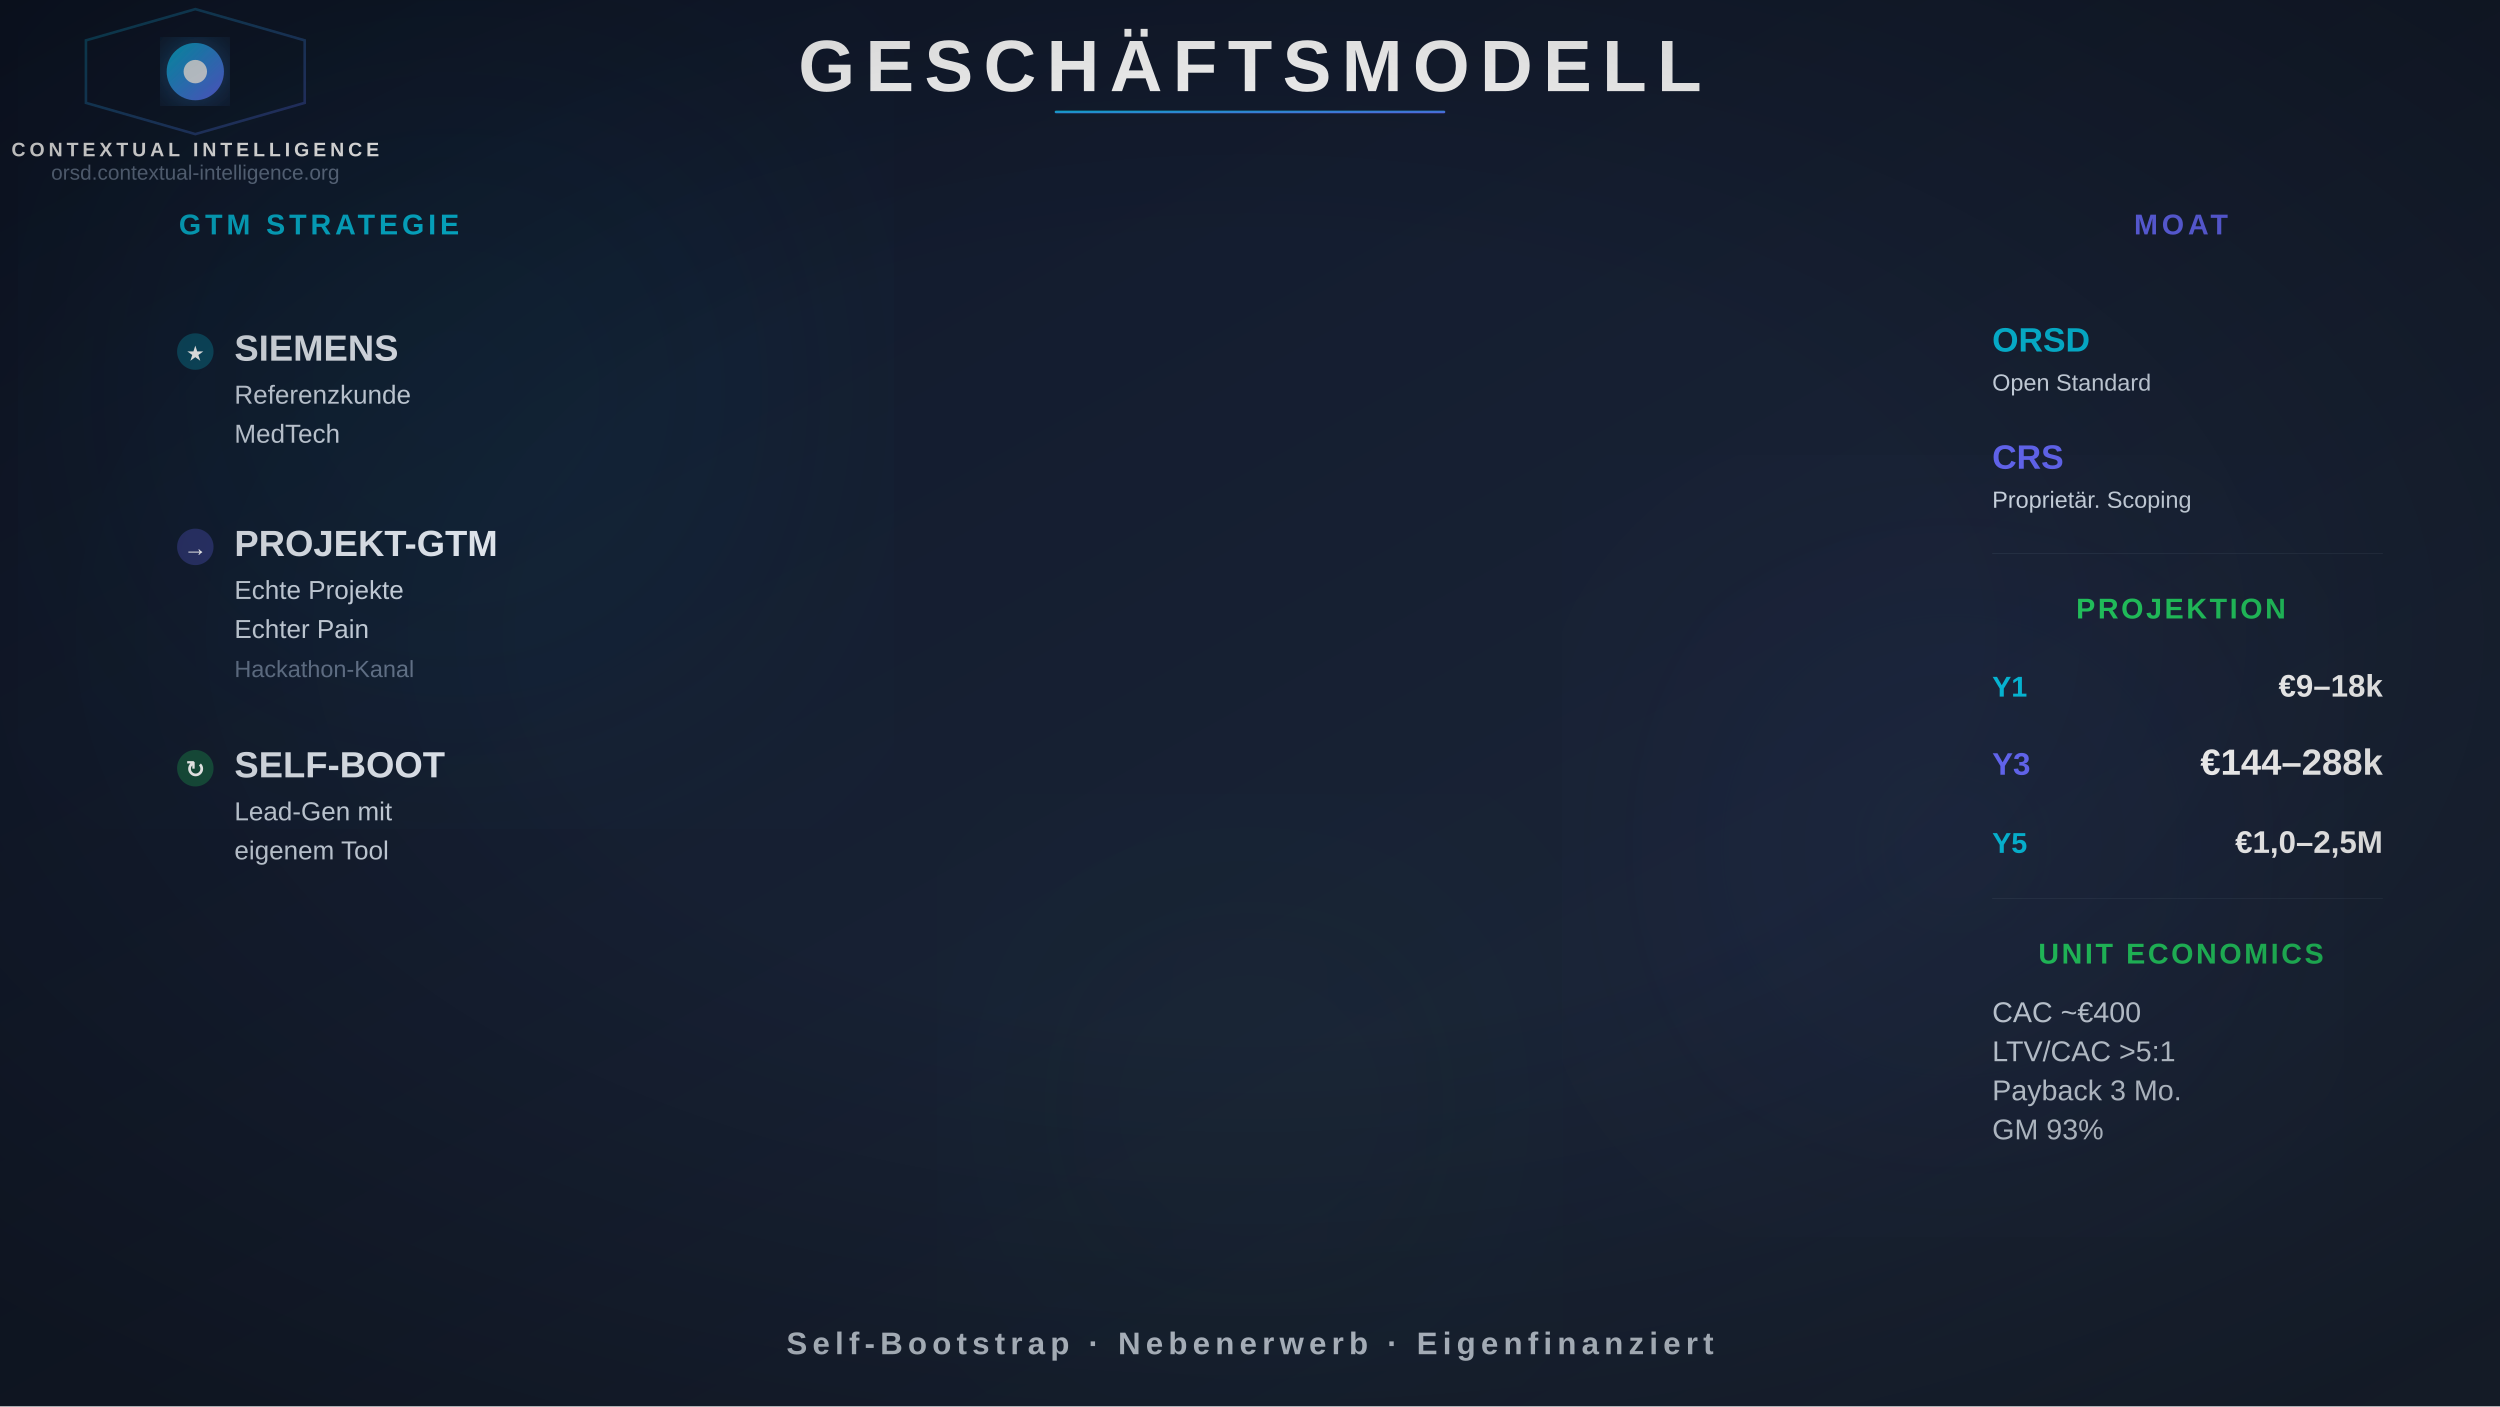
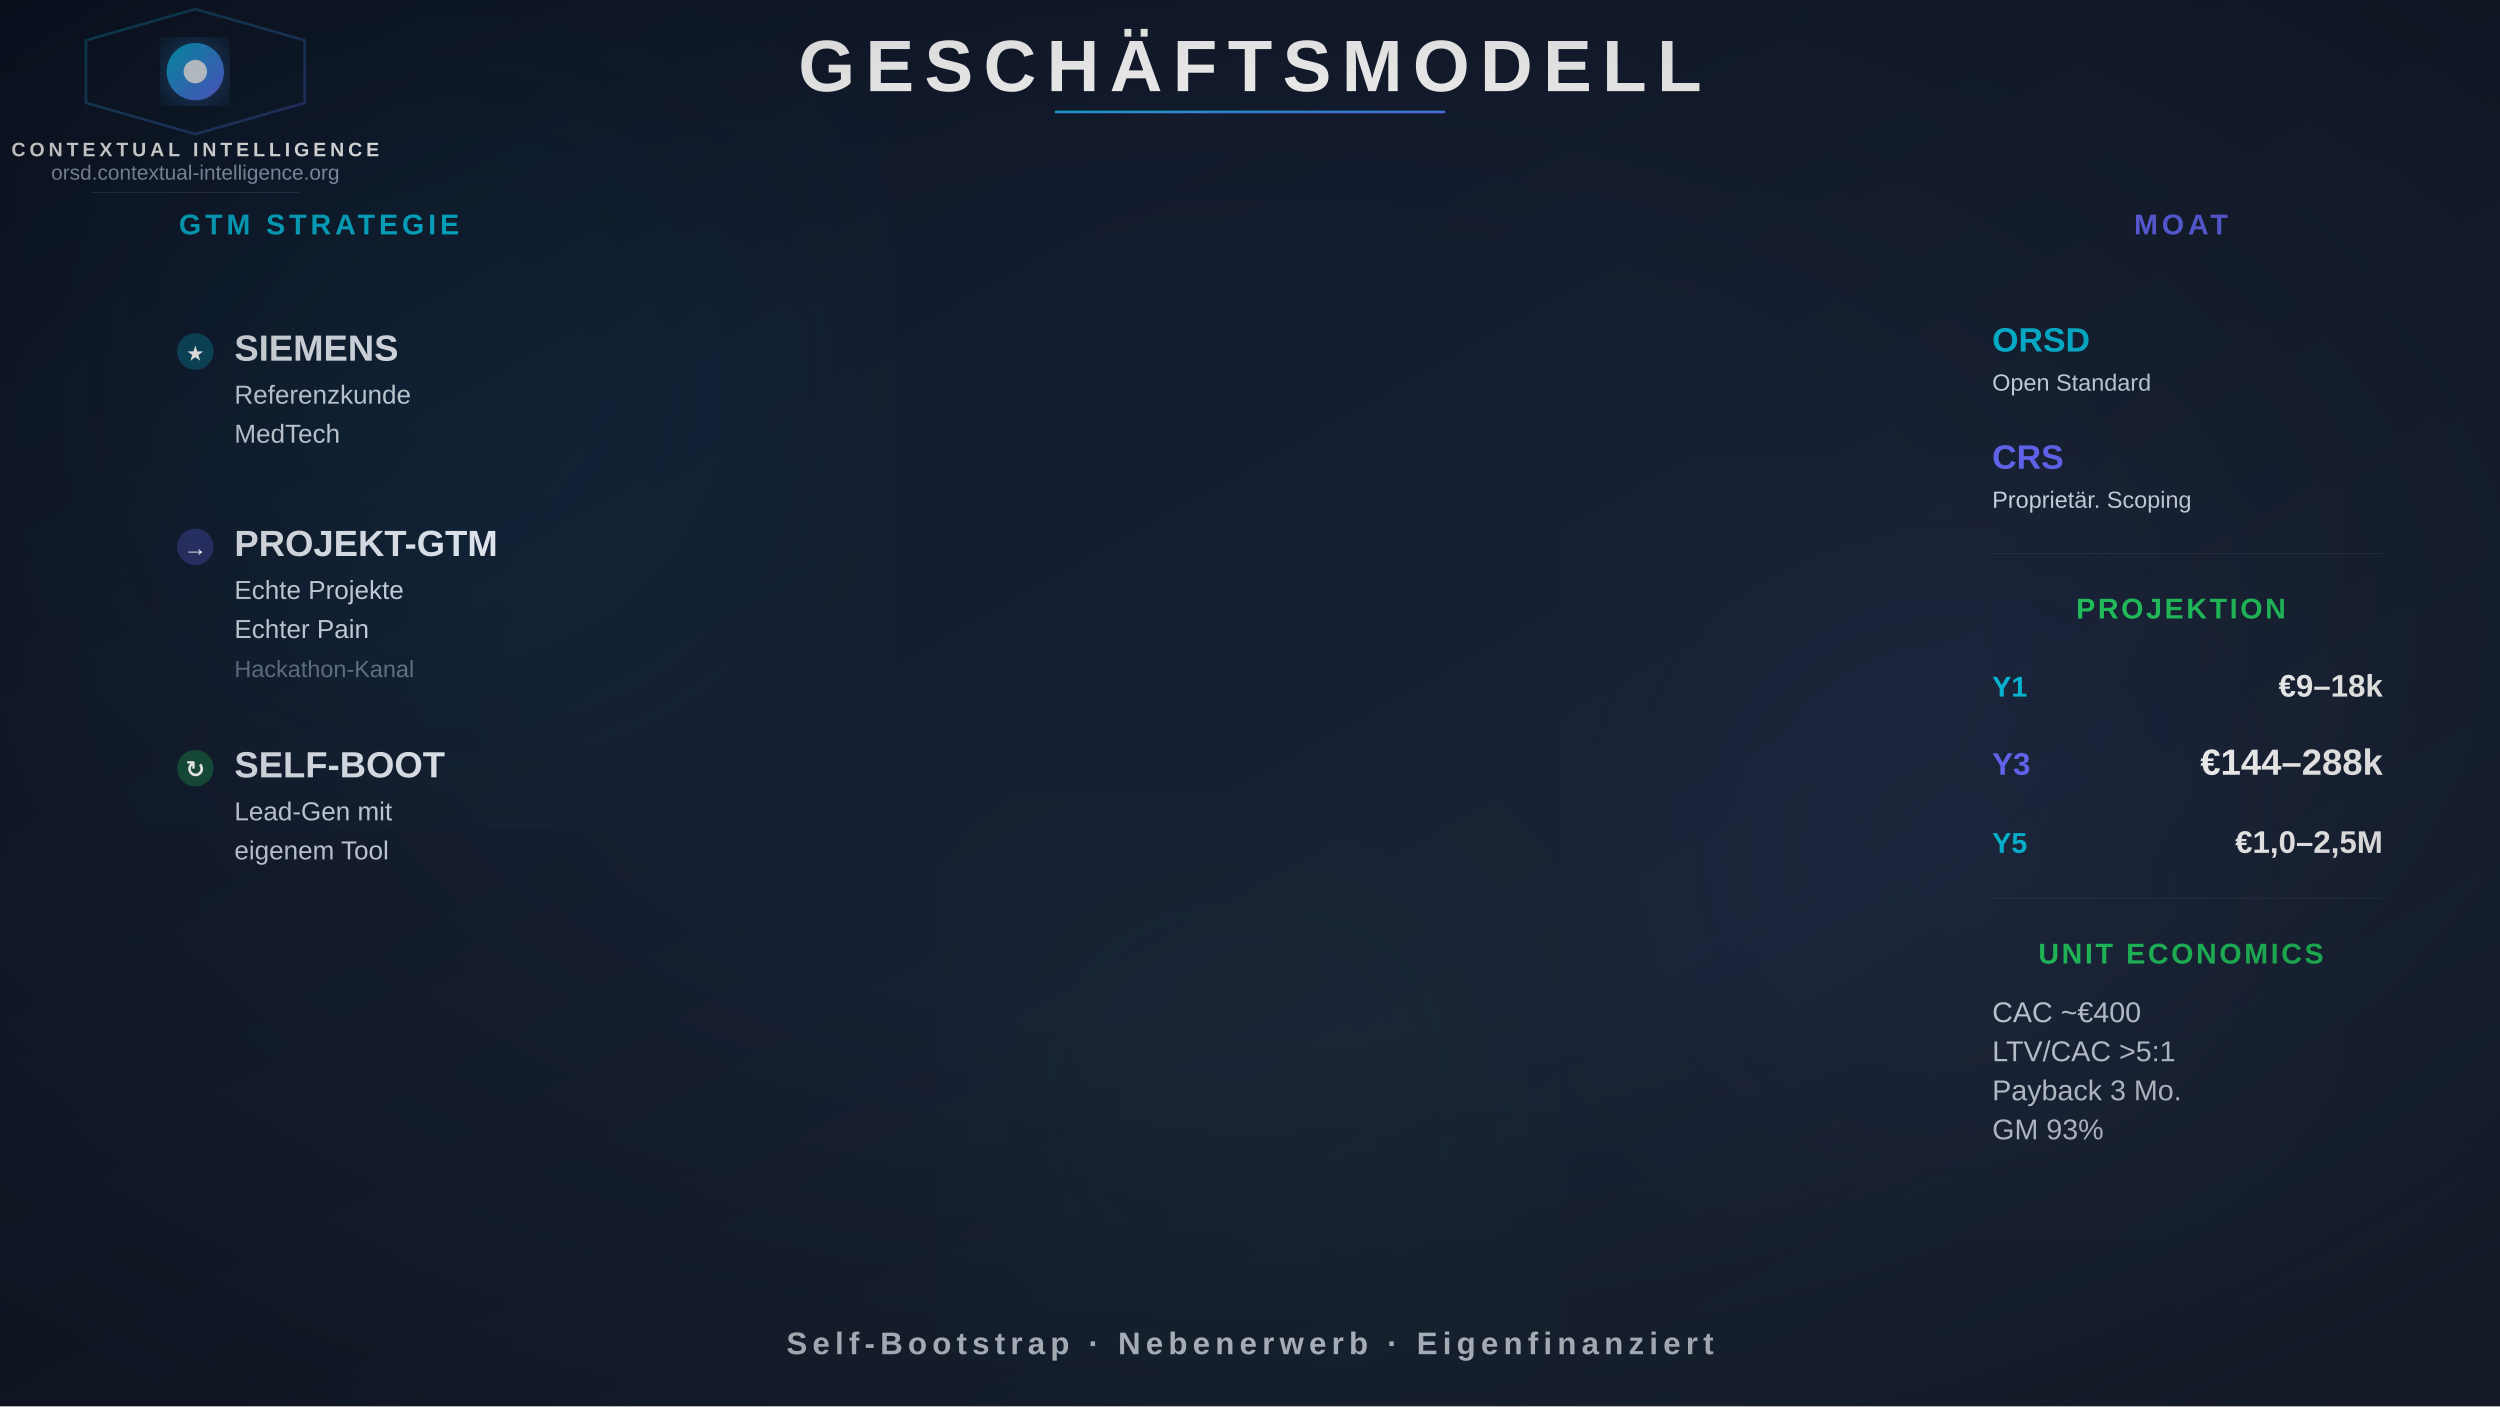
<svg xmlns="http://www.w3.org/2000/svg" viewBox="0 0 1920 1080" width="1920" height="1080">
  <defs>
    <linearGradient id="bg" x1="0%" y1="0%" x2="100%" y2="100%">
      <stop offset="0%" stop-color="#0f172a" />
      <stop offset="100%" stop-color="#1e293b" />
    </linearGradient>
    <linearGradient id="accent" x1="0%" y1="0%" x2="100%" y2="100%">
      <stop offset="0%" stop-color="#06b6d4" />
      <stop offset="100%" stop-color="#6366f1" />
    </linearGradient>
    <filter id="bgBlur">
      <feGaussianBlur stdDeviation="120" />
    </filter>
    <filter id="glow">
      <feGaussianBlur stdDeviation="20" result="b" />
      <feMerge>
        <feMergeNode in="b" />
        <feMergeNode in="SourceGraphic" />
      </feMerge>
    </filter>
    <radialGradient id="vignette" cx="50%" cy="45%" r="70%">
      <stop offset="40%" stop-color="#000" stop-opacity="0" />
      <stop offset="100%" stop-color="#000" stop-opacity="0.35" />
    </radialGradient>
  </defs>
  <rect width="1920" height="1080" fill="url(#bg)" />
  <circle cx="350" cy="300" r="280" fill="#06b6d4" opacity="0.05" filter="url(#bgBlur)" />
  <circle cx="1500" cy="650" r="250" fill="#6366f1" opacity="0.04" filter="url(#bgBlur)" />
  <circle cx="960" cy="850" r="200" fill="#22c55e" opacity="0.03" filter="url(#bgBlur)" />
  <g transform="translate(150, 55)">
    <polygon points="0,-48 84,-24 84,24 0,48 -84,24 -84,-24" fill="none" stroke="url(#accent)" stroke-width="2" opacity="0.35" />
    <circle cx="0" cy="0" r="22" fill="url(#accent)" filter="url(#glow)" />
    <circle cx="0" cy="0" r="9" fill="#ffffff" opacity="0.9" />
  </g>
  <text x="150" y="120" font-family="'Segoe UI','Helvetica Neue',Arial,sans-serif" font-size="15" font-weight="700" fill="#ffffff" letter-spacing="3" text-anchor="middle">CONTEXTUAL INTELLIGENCE</text>
-   <text x="150" y="138" font-family="'Segoe UI',Arial,sans-serif" font-size="16" fill="#64748b" text-anchor="middle">orsd.contextual-intelligence.org</text>
+   <text x="150" y="138" font-family="'Segoe UI',Arial,sans-serif" font-size="16" fill="#94a3b8" text-anchor="middle">orsd.contextual-intelligence.org</text>
+   <line x1="70" y1="148" x2="230" y2="148" stroke="#94a3b8" stroke-width="0.5" opacity="0.3" />
  <text x="960" y="70" font-family="'Segoe UI','Helvetica Neue',Arial,sans-serif" font-size="56" font-weight="700" fill="#ffffff" letter-spacing="8" text-anchor="middle">GESCHÄFTSMODELL</text>
  <rect x="810" y="85" width="300" height="2" fill="url(#accent)" rx="1" />
  <line x1="420" y1="120" x2="420" y2="1000" stroke="url(#accent)" stroke-width="1" opacity="0.15" />
  <line x1="1500" y1="120" x2="1500" y2="1000" stroke="url(#accent)" stroke-width="1" opacity="0.15" />
  <text x="245" y="180" font-family="'Segoe UI',Arial,sans-serif" font-size="22" font-weight="700" fill="#06b6d4" letter-spacing="3" text-anchor="middle">GTM STRATEGIE</text>
  <circle cx="150" cy="270" r="14" fill="#06b6d4" opacity="0.3" />
  <text x="150" y="277" font-family="'Segoe UI',Arial,sans-serif" font-size="16" fill="#fff" text-anchor="middle" font-weight="700">★</text>
  <text x="180" y="277" font-family="'Segoe UI',Arial,sans-serif" font-size="28" font-weight="700" fill="#e2e8f0">SIEMENS</text>
  <text x="180" y="310" font-family="'Segoe UI',Arial,sans-serif" font-size="20" fill="#cbd5e1">Referenzkunde</text>
  <text x="180" y="340" font-family="'Segoe UI',Arial,sans-serif" font-size="20" fill="#cbd5e1">MedTech</text>
  <circle cx="150" cy="420" r="14" fill="#6366f1" opacity="0.3" />
  <text x="150" y="427" font-family="'Segoe UI',Arial,sans-serif" font-size="18" fill="#fff" text-anchor="middle" font-weight="700">→</text>
  <text x="180" y="427" font-family="'Segoe UI',Arial,sans-serif" font-size="28" font-weight="700" fill="#e2e8f0">PROJEKT-GTM</text>
  <text x="180" y="460" font-family="'Segoe UI',Arial,sans-serif" font-size="20" fill="#cbd5e1">Echte Projekte</text>
  <text x="180" y="490" font-family="'Segoe UI',Arial,sans-serif" font-size="20" fill="#cbd5e1">Echter Pain</text>
  <text x="180" y="520" font-family="'Segoe UI',Arial,sans-serif" font-size="18" fill="#64748b">Hackathon-Kanal</text>
  <circle cx="150" cy="590" r="14" fill="#22c55e" opacity="0.3" />
  <text x="150" y="597" font-family="'Segoe UI',Arial,sans-serif" font-size="18" fill="#fff" text-anchor="middle" font-weight="700">↻</text>
  <text x="180" y="597" font-family="'Segoe UI',Arial,sans-serif" font-size="28" font-weight="700" fill="#e2e8f0">SELF-BOOT</text>
  <text x="180" y="630" font-family="'Segoe UI',Arial,sans-serif" font-size="20" fill="#cbd5e1">Lead-Gen mit</text>
  <text x="180" y="660" font-family="'Segoe UI',Arial,sans-serif" font-size="20" fill="#cbd5e1">eigenem Tool</text>
  <text x="1675" y="180" font-family="'Segoe UI',Arial,sans-serif" font-size="22" font-weight="700" fill="#6366f1" letter-spacing="3" text-anchor="middle">MOAT</text>
  <text x="1530" y="270" font-family="'Segoe UI',Arial,sans-serif" font-size="26" font-weight="700" fill="#06b6d4">ORSD</text>
  <text x="1530" y="300" font-family="'Segoe UI',Arial,sans-serif" font-size="18" fill="#cbd5e1">Open Standard</text>
  <text x="1530" y="360" font-family="'Segoe UI',Arial,sans-serif" font-size="26" font-weight="700" fill="#6366f1">CRS</text>
  <text x="1530" y="390" font-family="'Segoe UI',Arial,sans-serif" font-size="18" fill="#cbd5e1">Proprietär. Scoping</text>
  <line x1="1530" y1="425" x2="1830" y2="425" stroke="#475569" stroke-width="0.5" opacity="0.4" />
  <text x="1675" y="475" font-family="'Segoe UI',Arial,sans-serif" font-size="22" font-weight="700" fill="#22c55e" letter-spacing="2" text-anchor="middle">PROJEKTION</text>
  <text x="1530" y="535" font-family="'Segoe UI',Arial,sans-serif" font-size="22" font-weight="700" fill="#06b6d4">Y1</text>
  <text x="1830" y="535" font-family="'Segoe UI',Arial,sans-serif" font-size="24" font-weight="700" fill="#ffffff" text-anchor="end">€9–18k</text>
  <text x="1530" y="595" font-family="'Segoe UI',Arial,sans-serif" font-size="24" font-weight="700" fill="#6366f1">Y3</text>
  <text x="1830" y="595" font-family="'Segoe UI',Arial,sans-serif" font-size="28" font-weight="700" fill="#ffffff" text-anchor="end">€144–288k</text>
  <text x="1530" y="655" font-family="'Segoe UI',Arial,sans-serif" font-size="22" font-weight="700" fill="#06b6d4">Y5</text>
  <text x="1830" y="655" font-family="'Segoe UI',Arial,sans-serif" font-size="24" font-weight="700" fill="#ffffff" text-anchor="end">€1,0–2,5M</text>
  <line x1="1530" y1="690" x2="1830" y2="690" stroke="#475569" stroke-width="0.5" opacity="0.4" />
  <text x="1675" y="740" font-family="'Segoe UI',Arial,sans-serif" font-size="22" font-weight="700" fill="#22c55e" letter-spacing="2" text-anchor="middle">UNIT ECONOMICS</text>
  <text x="1530" y="785" font-family="'Segoe UI',Arial,sans-serif" font-size="22" fill="#cbd5e1">CAC ~€400</text>
  <text x="1530" y="815" font-family="'Segoe UI',Arial,sans-serif" font-size="22" fill="#cbd5e1">LTV/CAC &gt;5:1</text>
  <text x="1530" y="845" font-family="'Segoe UI',Arial,sans-serif" font-size="22" fill="#cbd5e1">Payback 3 Mo.</text>
  <text x="1530" y="875" font-family="'Segoe UI',Arial,sans-serif" font-size="22" fill="#cbd5e1">GM 93%</text>
  <text x="960" y="1040" font-family="'Segoe UI','Helvetica Neue',Arial,sans-serif" font-size="24" font-weight="600" fill="#cbd5e1" text-anchor="middle" letter-spacing="4">Self-Bootstrap · Nebenerwerb · Eigenfinanziert</text>
  <rect width="1920" height="1080" fill="url(#vignette)" pointer-events="none" />
</svg>
